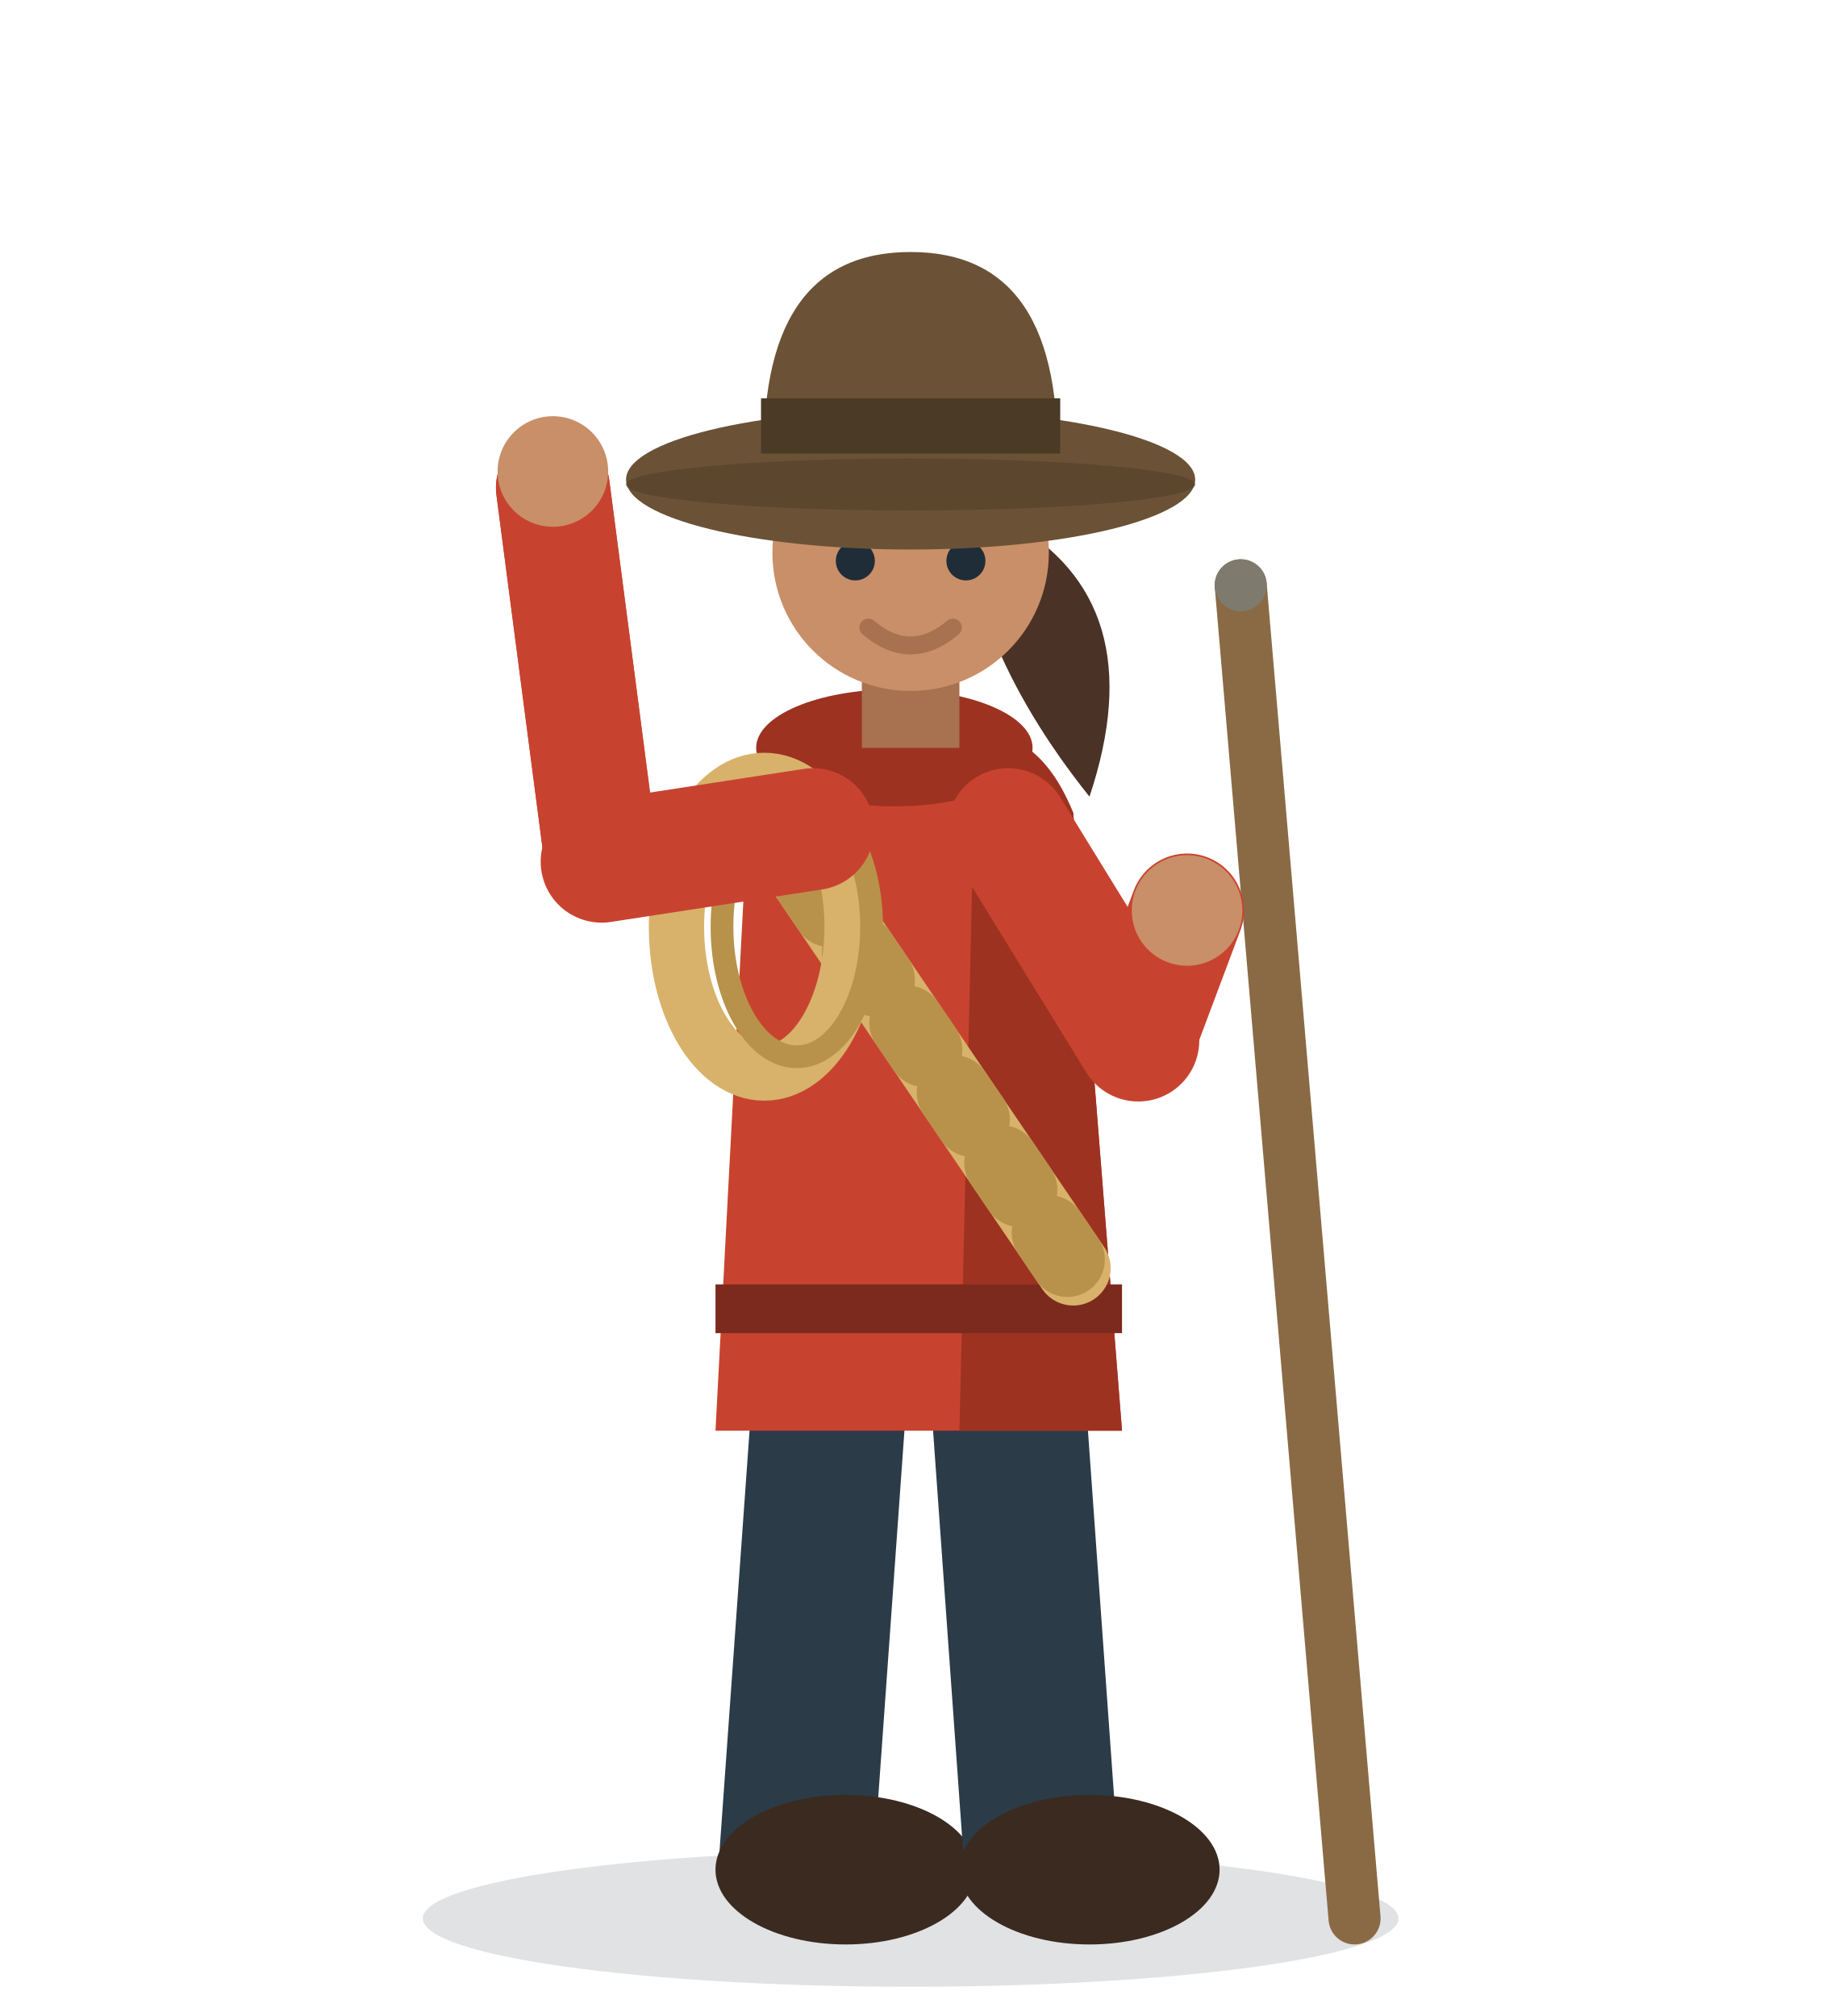
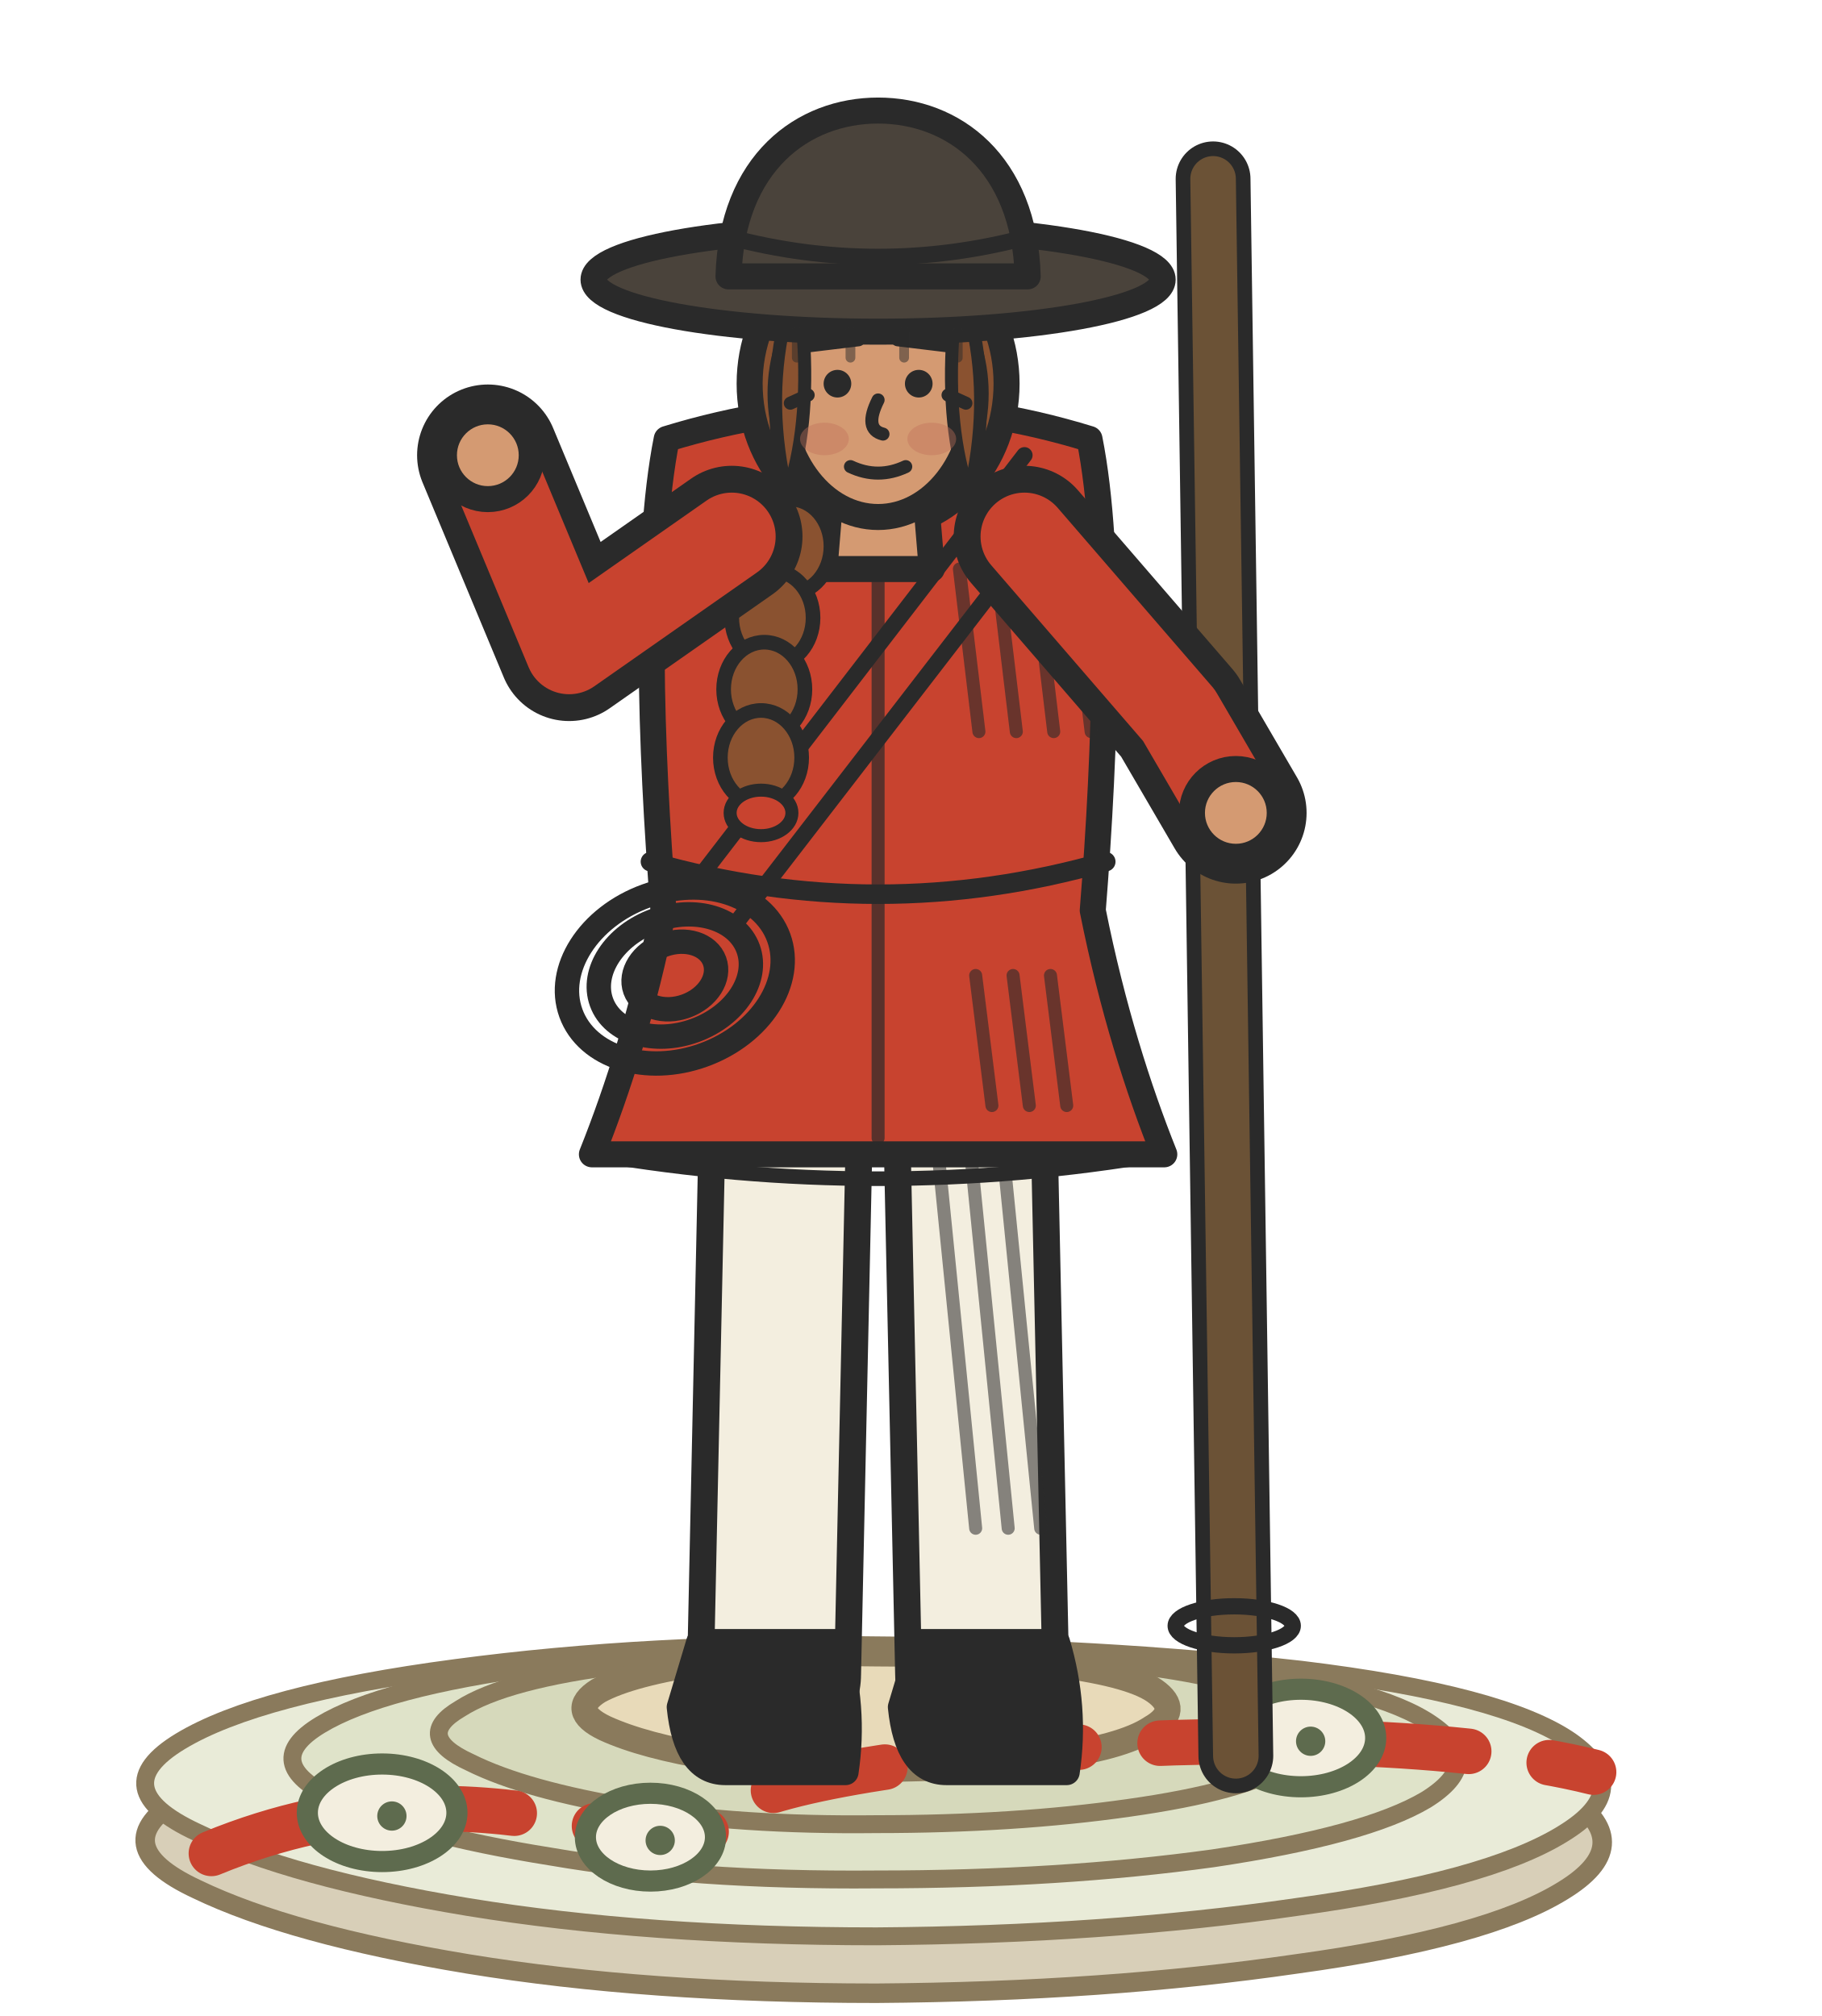
<svg xmlns="http://www.w3.org/2000/svg" viewBox="0 0 112 124" role="img">
-   <style>@media (prefers-reduced-motion: no-preference){.wave{transform-box:fill-box;transform-origin:50% 90%;animation:bryn-wave 2.2s ease-in-out infinite}@keyframes bryn-wave{0%,100%{transform:rotate(-7deg)}50%{transform:rotate(11deg)}}}</style>
-   <ellipse cx="56" cy="118" rx="30" ry="4.2" fill="#1F2D38" opacity=".14" />
-   <g transform="translate(56 118) scale(1 1)">
-     <path d="M27.3 0L20.3 -82" fill="none" stroke="#8A6A45" stroke-width="3.2" stroke-linecap="round" />
-     <circle cx="20.3" cy="-82" r="1.6" fill="#7E7A6E" />
-     <path d="M-5 -32L-7 -4" fill="none" stroke="#2B3B48" stroke-width="9.5" stroke-linecap="round" />
-     <ellipse cx="-4" cy="-3" rx="8" ry="4.6" fill="#3A2A20" />
-     <path d="M6 -32L8 -4" fill="none" stroke="#2B3B48" stroke-width="9.5" stroke-linecap="round" />
-     <ellipse cx="11" cy="-3" rx="8" ry="4.6" fill="#3A2A20" />
-     <g transform="translate(0 -32) rotate(0)">
-       <path d="M-12 2L13 2L10 -36Q8 -41 0 -41Q-8 -41 -10 -36Z" fill="#C8432F" />
-       <path d="M3 2L13 2L10 -36Q8 -41 4 -41Z" fill="#9E3221" />
-       <rect x="-12" y="-7" width="25" height="3" fill="#7C2A1D" />
-       <ellipse cx="-1" cy="-40" rx="8.5" ry="3.6" fill="#9E3221" />
-       <rect x="-3" y="-45" width="6" height="5" fill="#A8714F" />
-       <path d="M-9 -36L10 -8" fill="none" stroke="#D8B26A" stroke-width="4.6" stroke-linecap="round" />
-       <path d="M-9 -36L10 -8" fill="none" stroke="#B8924A" stroke-width="4.6" stroke-linecap="round" stroke-dasharray="2 3.2" />
-       <ellipse cx="-9" cy="-29" rx="5.4" ry="9" fill="none" stroke="#D8B26A" stroke-width="3.4" />
-       <ellipse cx="-7" cy="-29" rx="4.6" ry="8" fill="none" stroke="#B8924A" stroke-width="1.4" />
-       <path d="M6 -35L14 -22" fill="none" stroke="#C8432F" stroke-width="7.5" stroke-linecap="round" />
-       <path d="M14 -22L17 -30" fill="none" stroke="#C8432F" stroke-width="7" stroke-linecap="round" />
-       <circle cx="17" cy="-30" r="3.4" fill="#C98F68" />
-       <path d="M-6 -35L-19 -33" fill="none" stroke="#C8432F" stroke-width="7.5" stroke-linecap="round" />
-       <path d="M-19 -33L-22 -56" fill="none" stroke="#C8432F" stroke-width="7" stroke-linecap="round" />
-       <g class="wave">
-         <path d="M-19 -33L-22 -56" fill="none" stroke="#C8432F" stroke-width="7" stroke-linecap="round" />
-         <circle cx="-22" cy="-57" r="3.4" fill="#C98F68" />
-       </g>
-       <g>
-         <g transform="translate(0 -52)">
-           <path d="M6 -2Q15 3 11 15Q7 10 5 5Z" fill="#4A3226" />
-           <circle cx="0" cy="0" r="8.5" fill="#C98F68" />
-           <circle cx="-3.4" cy="0.5" r="1.2" fill="#1F2D38" />
-           <circle cx="3.4" cy="0.5" r="1.2" fill="#1F2D38" />
-           <path d="M-2.6 4.6Q0 6.8 2.6 4.6" fill="none" stroke="#A8714F" stroke-width="1.1" stroke-linecap="round" />
-           <ellipse cx="0" cy="-4.5" rx="17.5" ry="4.3" fill="#6B5236" />
-           <path d="M-9 -5Q-9.5 -18.5 0 -18.5Q9.5 -18.5 9 -5Z" fill="#6B5236" />
-           <rect x="-9.2" y="-9.5" width="18.4" height="3.4" fill="#4B3A26" />
-           <ellipse cx="0" cy="-4.2" rx="17.5" ry="1.6" fill="#55412B" opacity=".7" />
+   <style>@media (prefers-reduced-motion: no-preference){.bw{transform-box:fill-box;transform-origin:50% 90%;animation:bryn-wave 2.4s ease-in-out infinite}@keyframes bryn-wave{0%,100%{transform:rotate(-7deg)}50%{transform:rotate(11deg)}}}</style>
+   <path d="M96.6 110.6Q100.7 113.5 96.1 116.3Q91.4 119.2 79.7 120.8Q68 122.5 53.9 122.6Q39.8 122.6 28.8 120.8Q17.9 119 12.1 116.2Q6.3 113.5 11.1 110.6Q15.9 107.7 28 106.1Q40 104.5 53.8 104.7Q67.5 104.8 80 106.2Q92.4 107.7 96.6 110.6Z" fill="#D8CFB8" stroke="#8A7A5C" stroke-width="1.2" />
+   <path d="M96.6 107.1Q100.7 110 96.1 112.8Q91.4 115.7 79.7 117.3Q68 119 53.9 119.1Q39.8 119.1 28.8 117.3Q17.9 115.5 12.1 112.7Q6.3 110 11.1 107.1Q15.9 104.2 28 102.6Q40 101 53.8 101.2Q67.5 101.3 80 102.7Q92.4 104.2 96.6 107.1Z" fill="#E9EBD8" stroke="#8A7A5C" stroke-width="1.1" />
+   <path d="M88.1 106.1Q91.4 108.4 87.7 110.7Q84 112.9 74.6 114.3Q65.2 115.6 53.9 115.6Q42.6 115.7 33.9 114.2Q25.1 112.8 20.5 110.6Q15.9 108.4 19.7 106.1Q23.5 103.8 33.2 102.5Q42.8 101.2 53.8 101.3Q64.8 101.5 74.8 102.6Q84.7 103.7 88.1 106.1Z" fill="#DFE3C9" stroke="#8A7A5C" stroke-width="1.1" />
+   <path d="M79.5 105.1Q82 106.8 79.2 108.5Q76.5 110.2 69.4 111.2Q62.4 112.2 53.9 112.2Q45.5 112.3 38.9 111.2Q32.3 110.1 28.9 108.4Q25.4 106.8 28.3 105.1Q31.1 103.3 38.4 102.4Q45.6 101.4 53.9 101.5Q62.1 101.6 69.6 102.4Q77 103.3 79.5 105.1Z" fill="#D6D9BB" stroke="#8A7A5C" stroke-width="1.1" />
+   <path d="M71 104Q72.7 105.2 70.8 106.3Q69 107.5 64.3 108.1Q59.6 108.8 54 108.8Q48.3 108.8 43.9 108.1Q39.6 107.4 37.2 106.3Q34.9 105.2 36.8 104Q38.8 102.9 43.6 102.2Q48.4 101.6 53.9 101.7Q59.4 101.7 64.4 102.3Q69.4 102.9 71 104Z" fill="#E8DAB9" stroke="#8A7A5C" stroke-width="1.6" />
+   <path d="M13 114C30 107 42 116 44 112S82 105 98 109" fill="none" stroke="#C8432F" stroke-width="2.8" stroke-dasharray="7 5" stroke-linecap="round" />
+   <ellipse cx="23.5" cy="111.5" rx="4.6" ry="3" fill="#F3EEDF" stroke="#5E6B4E" stroke-width="1.3" />
+   <circle cx="24.1" cy="111.7" r=".9" fill="#5E6B4E" />
+   <ellipse cx="40" cy="113" rx="4" ry="2.7" fill="#F3EEDF" stroke="#5E6B4E" stroke-width="1.3" />
+   <circle cx="40.6" cy="113.2" r=".9" fill="#5E6B4E" />
+   <ellipse cx="80" cy="106.9" rx="4.6" ry="3" fill="#F3EEDF" stroke="#5E6B4E" stroke-width="1.3" />
+   <circle cx="80.6" cy="107.1" r=".9" fill="#5E6B4E" />
+   <g transform="translate(54 108) scale(1)" stroke="#2A2A2A" stroke-width="1.6" stroke-linejoin="round" stroke-linecap="round">
+     <path d="M22 0L20.6 -97" fill="none" stroke="#2A2A2A" stroke-width="4.6" />
+     <path d="M22 0L20.6 -97" fill="none" stroke="#6B5236" stroke-width="2.8" />
+     <ellipse cx="21.9" cy="-8" rx="3.6" ry="1.2" fill="none" stroke-width="1" />
+     <g>
+       <path d="M-5.5 -47L-6.4 -5" fill="none" stroke="#2A2A2A" stroke-width="10.7" />
+       <path d="M-5.5 -47L-6.4 -5" fill="none" stroke="#F3EEDF" stroke-width="7.4" />
+       <path d="M5.5 -47L6.4 -5" fill="none" stroke="#2A2A2A" stroke-width="10.7" />
+       <path d="M5.5 -47L6.4 -5" fill="none" stroke="#F3EEDF" stroke-width="7.4" />
+       <path d="M3.4 -40l2.6 26M5.4 -40l2.6 26M7.4 -40l2.6 26" stroke="#2A2A2A" stroke-width="0.8" opacity="0.55" fill="none" />
+       <path d="M-11 -7H-2.6Q-1.4 -3 -2 1H-9.4Q-11.8 1 -12.2 -3Z" fill="#2A2A2A" />
+       <path d="M2.6 -7H11Q12.2 -3 11.6 1H4.2Q1.8 1 1.4 -3Z" fill="#2A2A2A" />
+       <g transform="translate(0 0)">
+         <path d="M-13 -81Q0 -85 13 -81C14.4 -74 14 -62 13.2 -52C14.4 -46 16 -41 17.6 -37H-17.6C-16 -41 -14.4 -46 -13.2 -52C-14 -62 -14.4 -74 -13 -81Z" fill="#C8432F" />
+         <path d="M0 -80V-38" fill="none" stroke-width=".8" opacity=".7" />
+         <path d="M-14 -55Q0 -51 14 -55" fill="none" stroke-width="1.2" />
+         <path d="M5 -73l1.2 10M7.3 -73l1.2 10M9.6 -73l1.2 10M11.9 -73l1.2 10" stroke="#2A2A2A" stroke-width="0.8" opacity="0.6" fill="none" />
+         <path d="M6 -48l1 8M8.3 -48l1 8M10.6 -48l1 8" stroke="#2A2A2A" stroke-width="0.8" opacity="0.6" fill="none" />
+         <path d="M-17.4 -37Q0 -34 17.4 -37" fill="none" stroke-width=".9" />
+         <path d="M9 -80L-11 -54M11.6 -77.6L-8.6 -51.4" fill="none" stroke-width="1" />
+         <g transform="translate(-12.5 -48) rotate(-20)" fill="none" stroke-width="1.5">
+           <ellipse rx="6.8" ry="5.2" />
+           <ellipse rx="4.8" ry="3.6" />
+           <ellipse rx="2.6" ry="2" />
+         </g>
+         <path d="M-6.2 -80.4Q0 -76.4 6.2 -80.4" fill="none" stroke-width="1.2" />
+         <g transform="translate(0 -84)">
+           <ellipse cx="0" cy="-.4" rx="7.9" ry="8.8" fill="#8A5230" />
+           <path d="M-2.8 5L2.8 5L3.3 11L-3.3 11Z" fill="#D49A72" />
+           <ellipse cx="0" cy=".2" rx="6" ry="7.6" fill="#D49A72" />
+           <path d="M-5.8 -4Q-6.9 1 -5.6 6.4Q-4.2 2.4 -4.6 -3.4Z" fill="#8A5230" stroke-width=".8" />
+           <path d="M5.8 -4Q6.9 1 5.6 6.4Q4.2 2.4 4.6 -3.4Z" fill="#8A5230" stroke-width=".8" />
+           <ellipse cx="-3.3" cy="3" rx="1.5" ry="1" fill="#C0705A" opacity=".4" stroke="none" />
+           <ellipse cx="3.3" cy="3" rx="1.5" ry="1" fill="#C0705A" opacity=".4" stroke="none" />
+           <g fill="#2A2A2A" stroke="none">
+             <circle cx="-2.5" cy="-.4" r=".85" />
+             <circle cx="2.5" cy="-.4" r=".85" />
+           </g>
+           <path d="M-4.5 -2.7L-1.2 -3.1M1.2 -3.1L4.5 -2.7M0 .6Q-.9 2.4 .3 2.7M-1.7 4.7Q0 5.5 1.7 4.7M-4.3 .3L-5.4 .8M4.3 .3L5.4 .8" fill="none" stroke-width=".8" />
+           <ellipse cx="-5.4" cy="9.6" rx="2.5" ry="2.9" fill="#8A5230" stroke-width=".9" />
+           <ellipse cx="-6.5" cy="14" rx="2.5" ry="2.9" fill="#8A5230" stroke-width=".9" />
+           <ellipse cx="-7" cy="18.4" rx="2.5" ry="2.9" fill="#8A5230" stroke-width=".9" />
+           <ellipse cx="-7.2" cy="22.6" rx="2.5" ry="2.9" fill="#8A5230" stroke-width=".9" />
+           <ellipse cx="-7.2" cy="26" rx="1.9" ry="1.4" fill="#C8432F" stroke-width=".8" />
+           <ellipse cx="0" cy="-6.8" rx="17.5" ry="3.2" fill="#4A433B" />
+           <path d="M-9.2 -7C-9 -14 -4.6 -17.2 0 -17.2C4.6 -17.2 9 -14 9.2 -7Z" fill="#4A433B" />
+           <path d="M-9.1 -9.4Q0 -7 9.1 -9.4" fill="none" stroke-width="1" />
+           <path d="M-5 -3.6l0 1.6M-1.7 -3.6l0 1.6M1.6 -3.6l0 1.6M4.9 -3.6l0 1.6" stroke="#2A2A2A" stroke-width="0.6" opacity="0.5" fill="none" />
        </g>
      </g>
    </g>
+     <g class="bw">
+       <path d="M-9 -75L-19 -68L-24 -80" fill="none" stroke="#2A2A2A" stroke-width="8.7" />
+       <path d="M-9 -75L-19 -68L-24 -80" fill="none" stroke="#C8432F" stroke-width="5.4" />
+       <circle cx="-24" cy="-80" r="2.7" fill="#D49A72" />
+     </g>
+     <path d="M9 -75L18.5 -64L22 -58" fill="none" stroke="#2A2A2A" stroke-width="8.7" />
+     <path d="M9 -75L18.5 -64L22 -58" fill="none" stroke="#C8432F" stroke-width="5.4" />
+     <circle cx="22" cy="-58" r="2.7" fill="#D49A72" />
  </g>
</svg>
